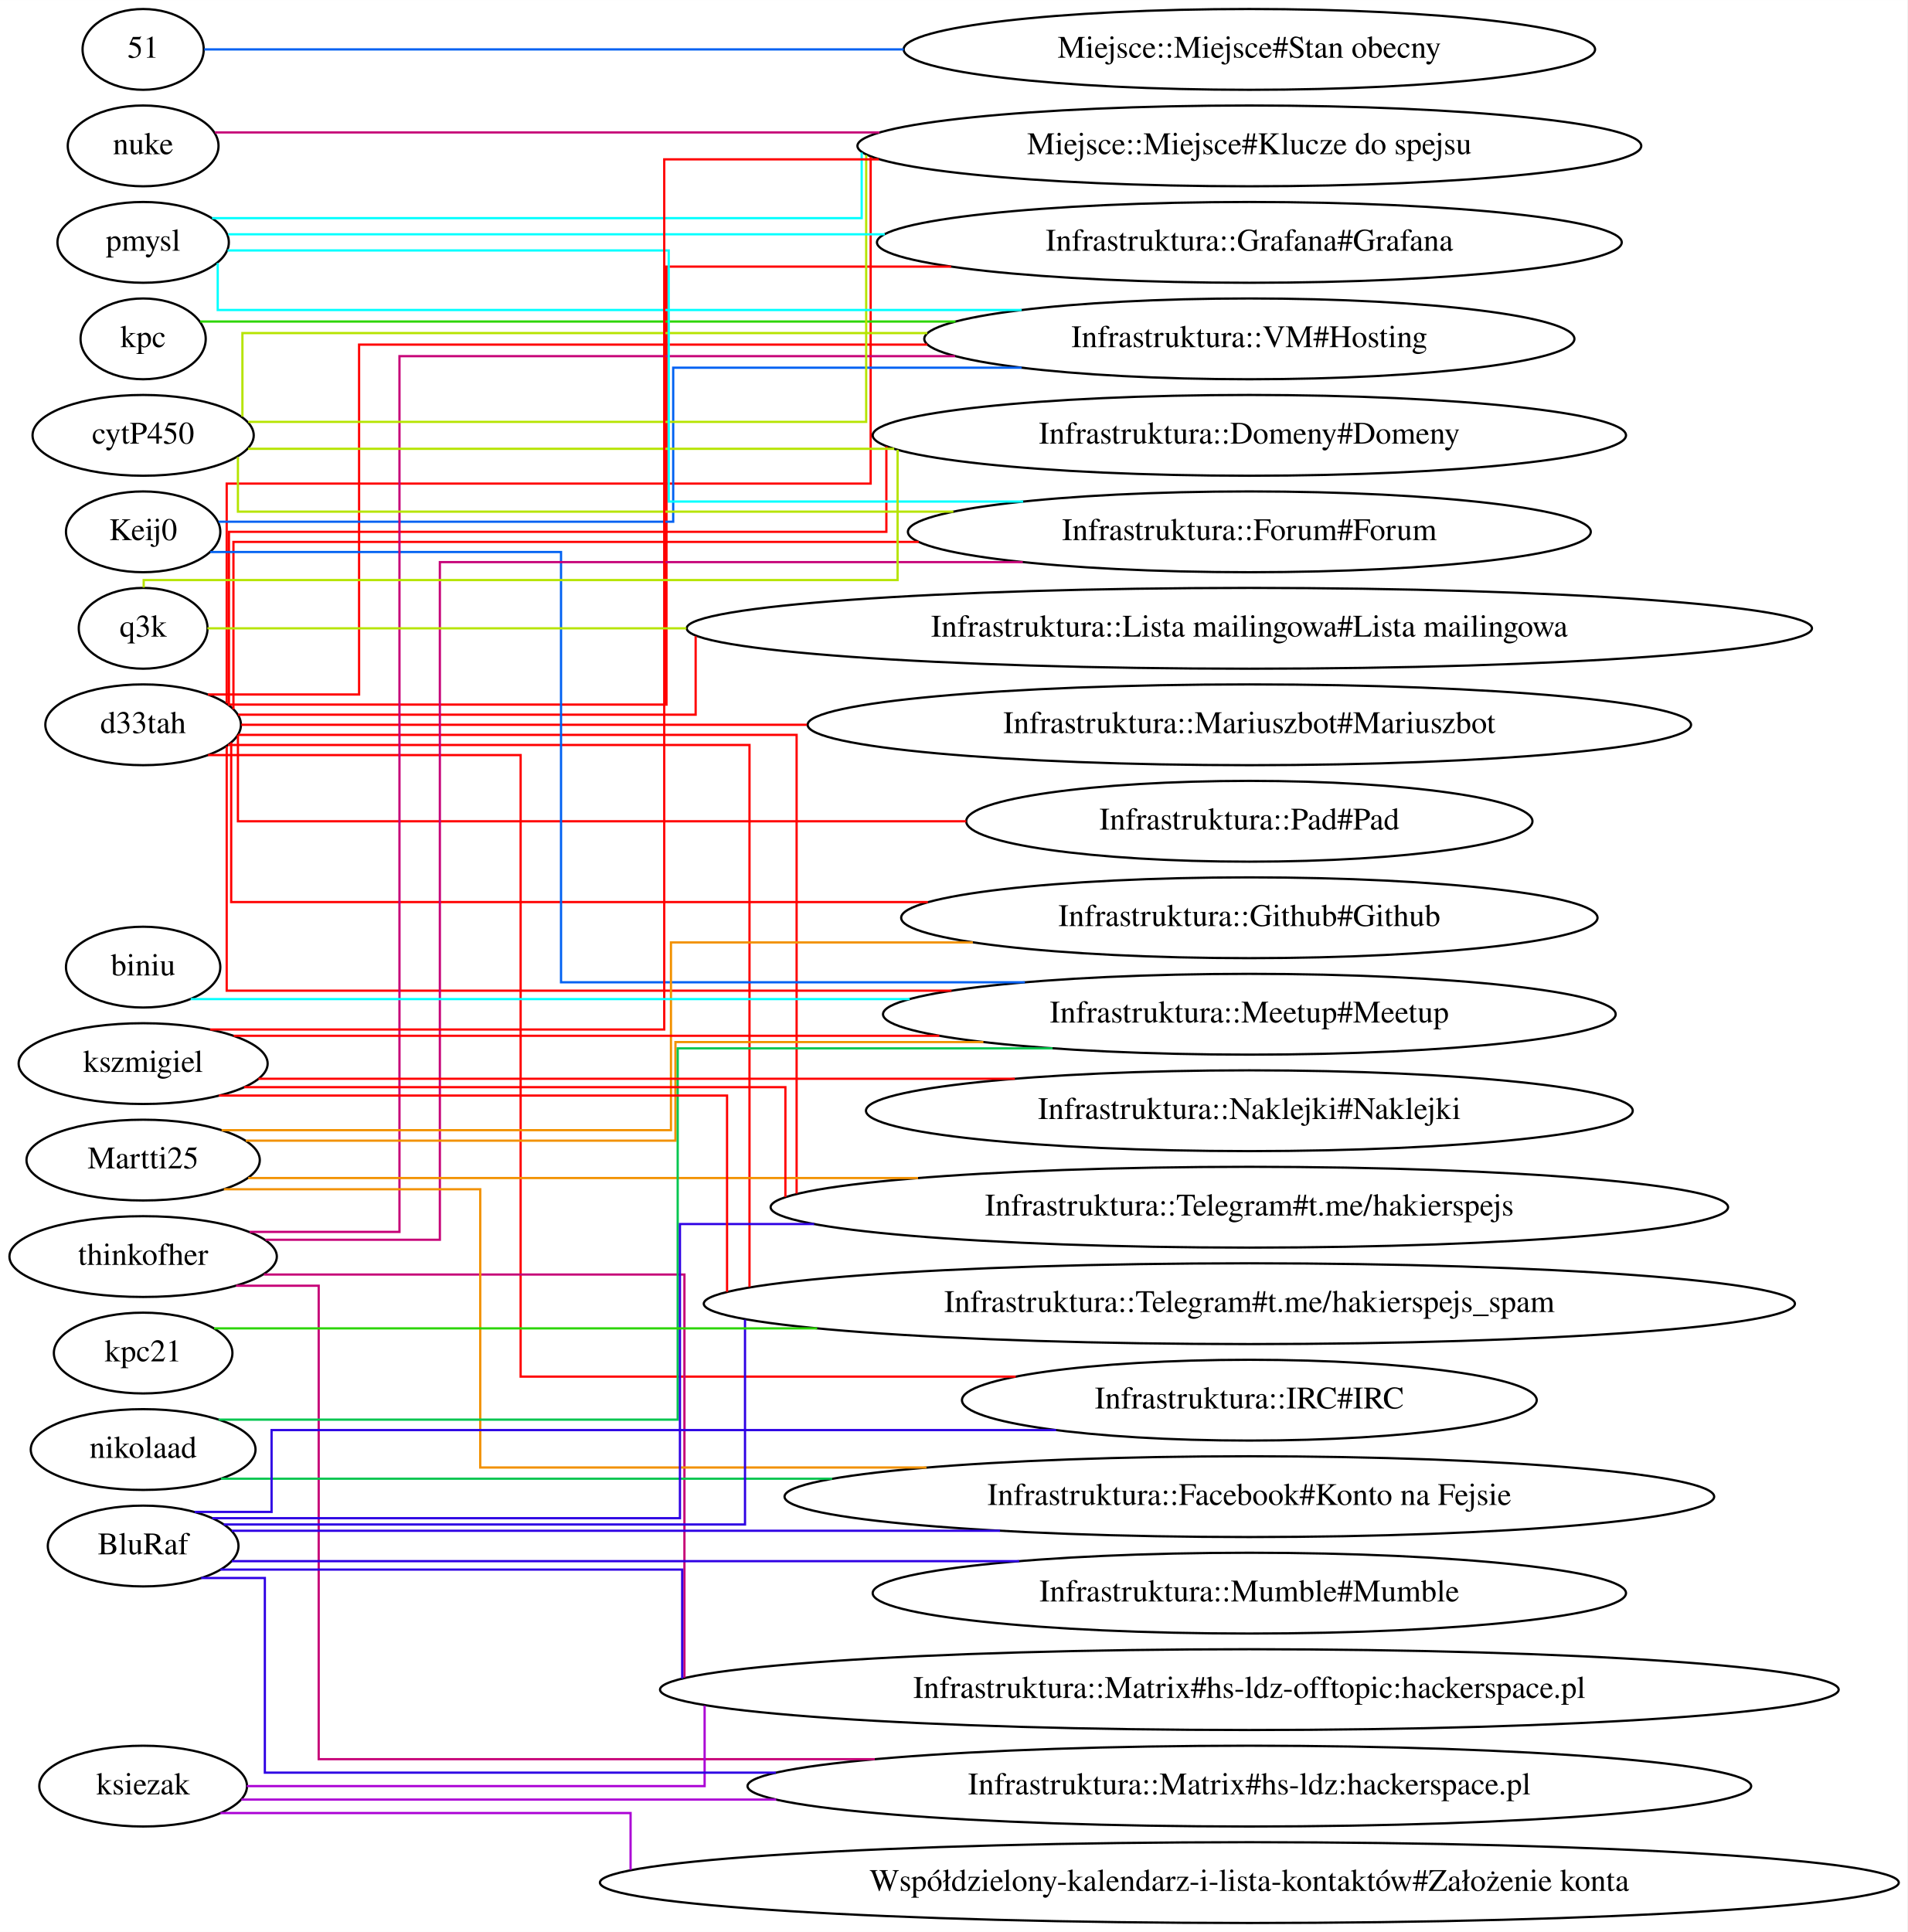
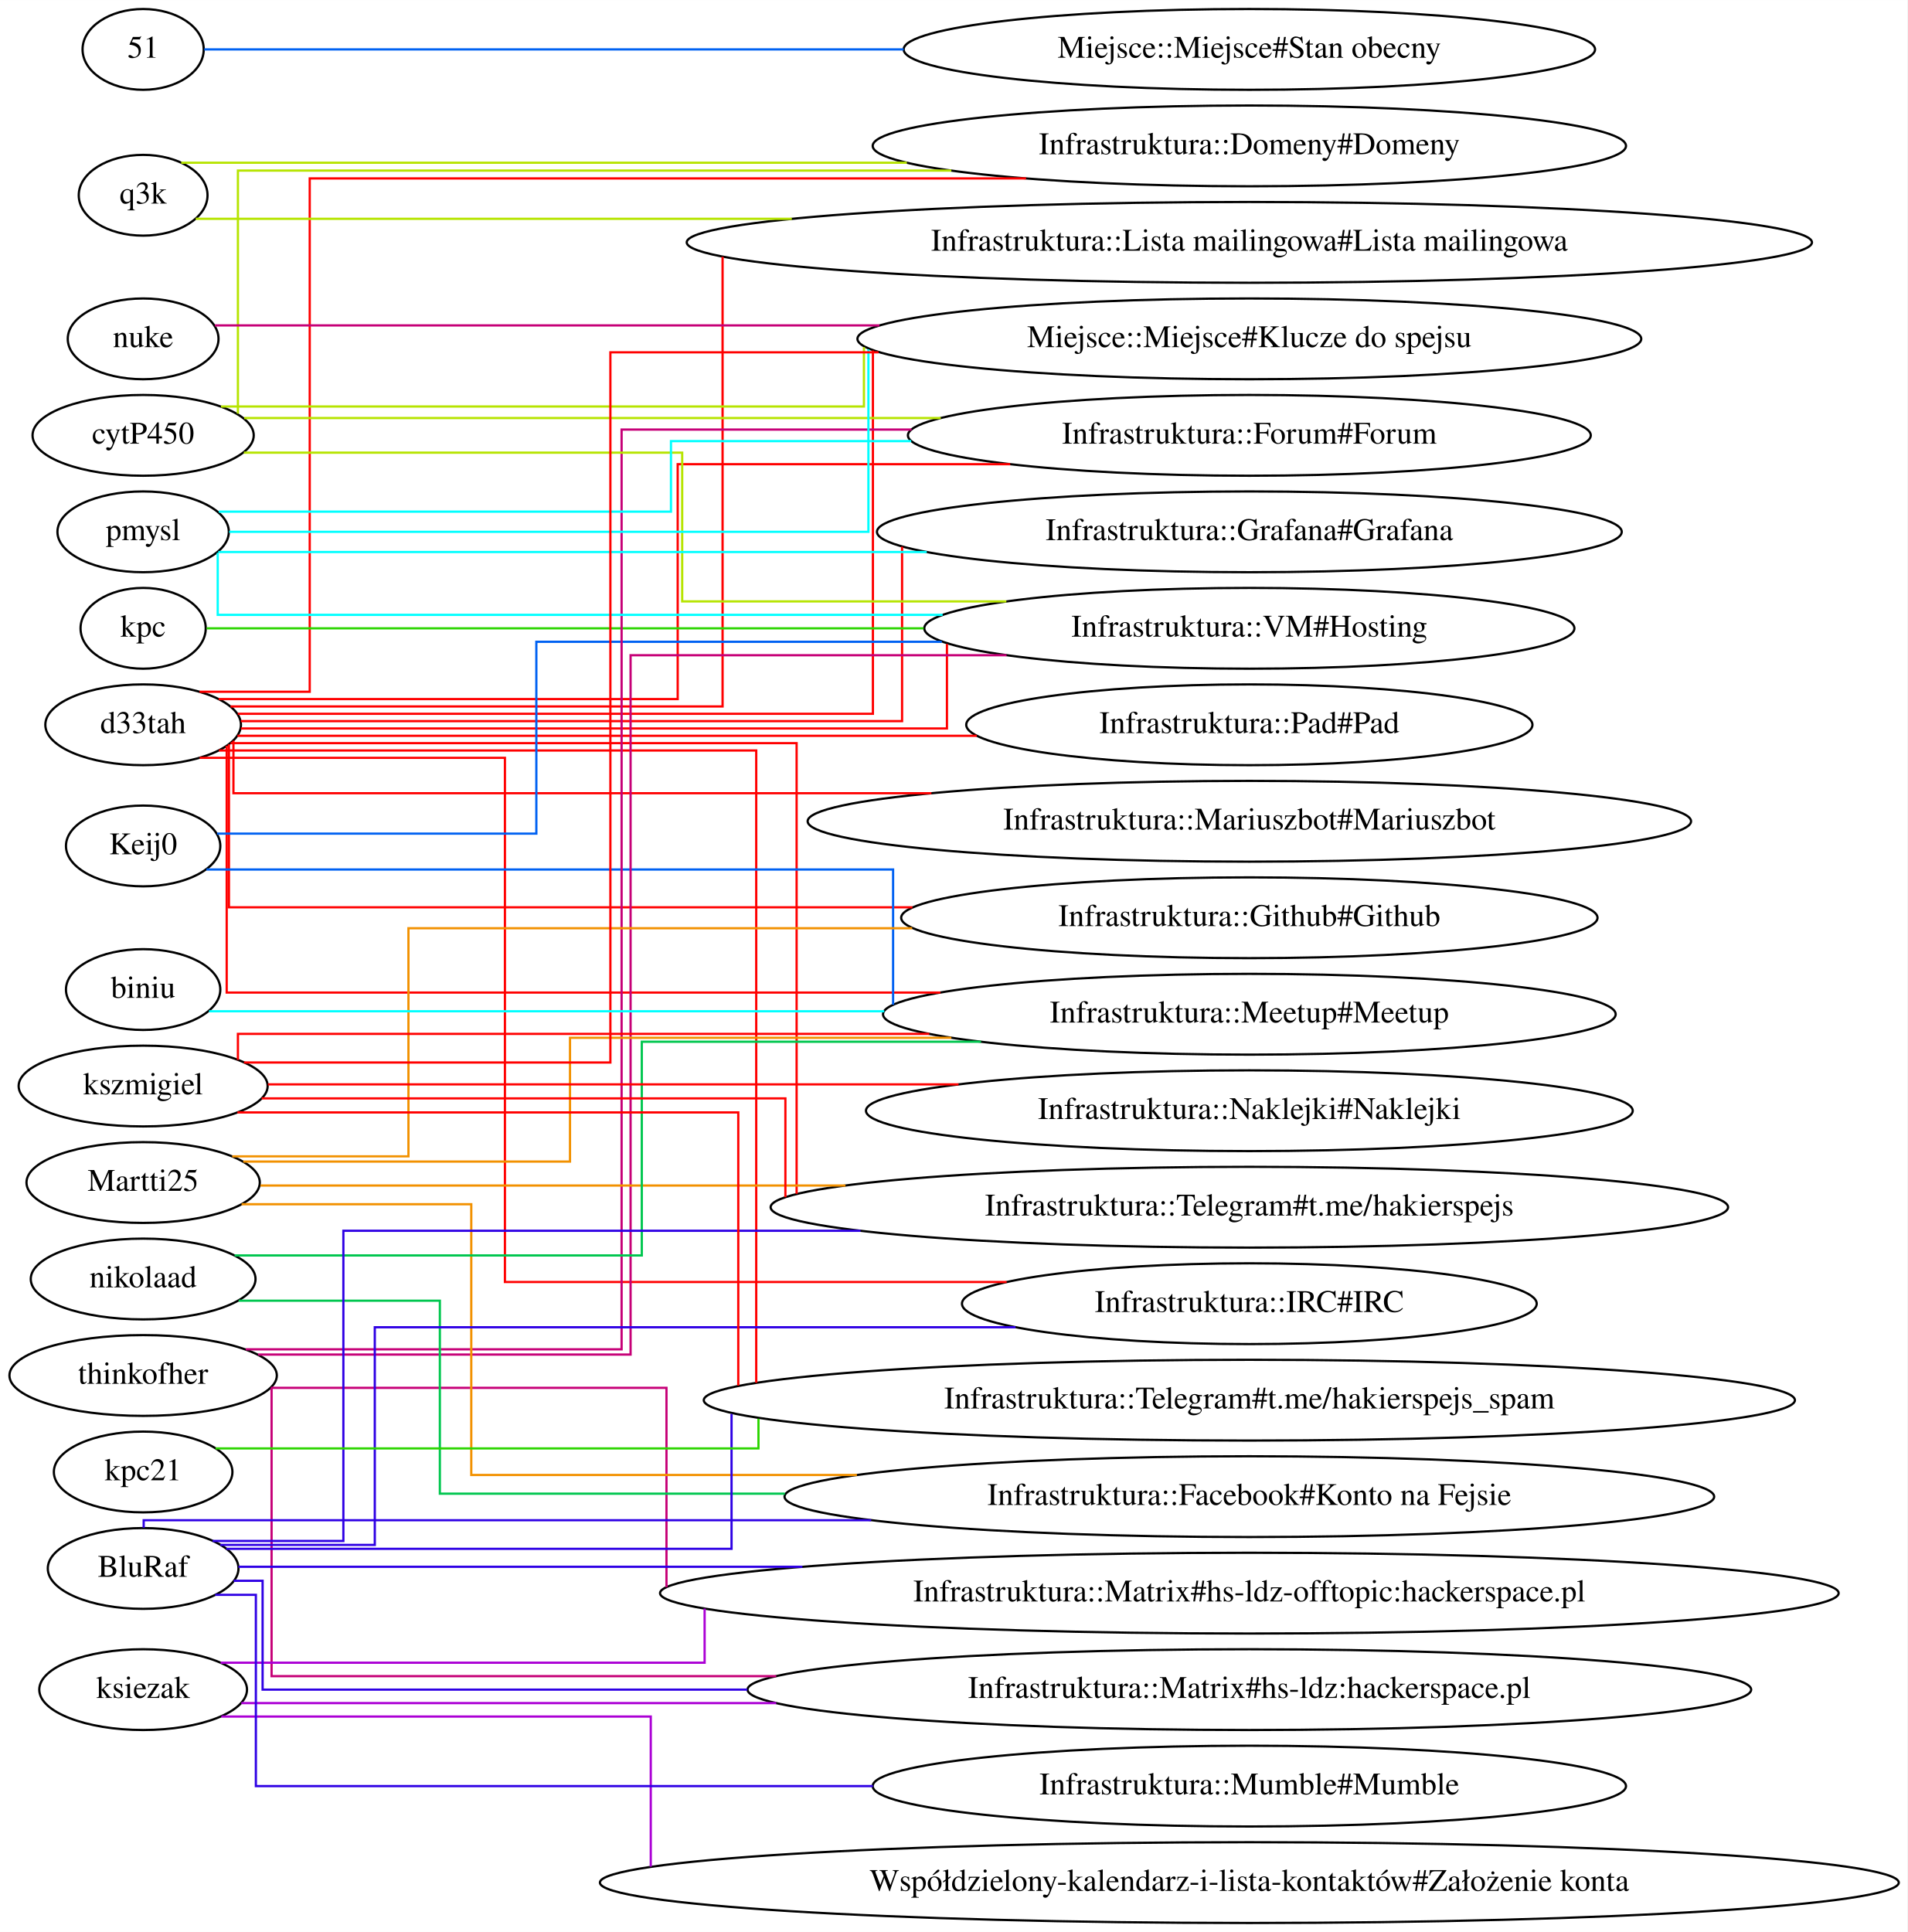
<svg xmlns="http://www.w3.org/2000/svg" width="850pt" height="861pt" viewBox="0.00 0.00 850.04 861.00">
  <g id="graph0" class="graph" transform="scale(1 1) rotate(0) translate(4 857)">
    <polygon fill="#ffffff" stroke="transparent" points="-4,4 -4,-857 846.038,-857 846.038,4 -4,4" />
    <g id="node1" class="node">
      <ellipse fill="none" stroke="#000000" cx="59.795" cy="-534" rx="43.592" ry="18" />
      <text text-anchor="middle" x="59.795" y="-530.3" font-family="Times,serif" font-size="14.00" fill="#000000">d33tah</text>
    </g>
    <g id="node2" class="node">
-       <ellipse fill="none" stroke="#000000" cx="552.814" cy="-491" rx="126.178" ry="18" />
-       <text text-anchor="middle" x="552.814" y="-487.3" font-family="Times,serif" font-size="14.00" fill="#000000">Infrastruktura::Pad#Pad</text>
+       <ellipse fill="none" stroke="#000000" cx="552.814" cy="-534" rx="126.178" ry="18" />
+       <text text-anchor="middle" x="552.814" y="-530.3" font-family="Times,serif" font-size="14.00" fill="#000000">Infrastruktura::Pad#Pad</text>
    </g>
    <g id="edge1" class="edge">
-       <path fill="none" stroke="#ff0000" d="M102.038,-529.398C102.038,-518.305 102.038,-491 102.038,-491 102.038,-491 293.293,-491 426.648,-491" />
+       <path fill="none" stroke="#ff0000" d="M101.829,-529.091C174.017,-529.091 324.117,-529.091 431.32,-529.091" />
    </g>
    <g id="node3" class="node">
-       <ellipse fill="none" stroke="#000000" cx="552.814" cy="-749" rx="165.971" ry="18" />
-       <text text-anchor="middle" x="552.814" y="-745.3" font-family="Times,serif" font-size="14.00" fill="#000000">Infrastruktura::Grafana#Grafana</text>
+       <ellipse fill="none" stroke="#000000" cx="552.814" cy="-620" rx="165.971" ry="18" />
+       <text text-anchor="middle" x="552.814" y="-616.3" font-family="Times,serif" font-size="14.00" fill="#000000">Infrastruktura::Grafana#Grafana</text>
    </g>
    <g id="edge2" class="edge">
-       <path fill="none" stroke="#ff0000" d="M97.528,-543C163.541,-543 293.038,-543 293.038,-543 293.038,-543 293.038,-738.2 293.038,-738.2 293.038,-738.2 355.968,-738.2 419.882,-738.2" />
+       <path fill="none" stroke="#ff0000" d="M103.322,-535.636C194.676,-535.636 398.038,-535.636 398.038,-535.636 398.038,-535.636 398.038,-593.492 398.038,-613.38" />
    </g>
    <g id="node4" class="node">
+       <ellipse fill="none" stroke="#000000" cx="552.814" cy="-706" rx="174.669" ry="18" />
+       <text text-anchor="middle" x="552.814" y="-702.3" font-family="Times,serif" font-size="14.00" fill="#000000">Miejsce::Miejsce#Klucze do spejsu</text>
+     </g>
+     <g id="edge3" class="edge">
+       <path fill="none" stroke="#ff0000" d="M101.981,-538.909C189.984,-538.909 385.038,-538.909 385.038,-538.909 385.038,-538.909 385.038,-672.613 385.038,-700.816" />
+     </g>
+     <g id="node5" class="node">
      <ellipse fill="none" stroke="#000000" cx="552.814" cy="-448" rx="155.173" ry="18" />
      <text text-anchor="middle" x="552.814" y="-444.3" font-family="Times,serif" font-size="14.00" fill="#000000">Infrastruktura::Github#Github</text>
    </g>
-     <g id="edge3" class="edge">
-       <path fill="none" stroke="#ff0000" d="M99.038,-526.136C99.038,-506.154 99.038,-455 99.038,-455 99.038,-455 276.571,-455 409.548,-455" />
-     </g>
-     <g id="node5" class="node">
-       <ellipse fill="none" stroke="#000000" cx="552.814" cy="-620" rx="152.173" ry="18" />
-       <text text-anchor="middle" x="552.814" y="-616.3" font-family="Times,serif" font-size="14.00" fill="#000000">Infrastruktura::Forum#Forum</text>
-     </g>
    <g id="edge4" class="edge">
-       <path fill="none" stroke="#ff0000" d="M100.038,-540.949C100.038,-560.658 100.038,-615.5 100.038,-615.5 100.038,-615.5 273.329,-615.5 405.498,-615.5" />
+       <path fill="none" stroke="#ff0000" d="M98.038,-525.296C98.038,-504.314 98.038,-452.667 98.038,-452.667 98.038,-452.667 270.177,-452.667 402.643,-452.667" />
    </g>
    <g id="node6" class="node">
-       <ellipse fill="none" stroke="#000000" cx="552.814" cy="-706" rx="144.874" ry="18" />
-       <text text-anchor="middle" x="552.814" y="-702.3" font-family="Times,serif" font-size="14.00" fill="#000000">Infrastruktura::VM#Hosting</text>
+       <ellipse fill="none" stroke="#000000" cx="552.814" cy="-663" rx="152.173" ry="18" />
+       <text text-anchor="middle" x="552.814" y="-659.3" font-family="Times,serif" font-size="14.00" fill="#000000">Infrastruktura::Forum#Forum</text>
    </g>
    <g id="edge5" class="edge">
-       <path fill="none" stroke="#ff0000" d="M88.671,-547.5C117.02,-547.5 156.038,-547.5 156.038,-547.5 156.038,-547.5 156.038,-703.429 156.038,-703.429 156.038,-703.429 295.687,-703.429 409.288,-703.429" />
+       <path fill="none" stroke="#ff0000" d="M93.424,-545.455C159.096,-545.455 298.038,-545.455 298.038,-545.455 298.038,-545.455 298.038,-650.143 298.038,-650.143 298.038,-650.143 376.427,-650.143 446.242,-650.143" />
    </g>
    <g id="node7" class="node">
-       <ellipse fill="none" stroke="#000000" cx="552.814" cy="-792" rx="174.669" ry="18" />
-       <text text-anchor="middle" x="552.814" y="-788.3" font-family="Times,serif" font-size="14.00" fill="#000000">Miejsce::Miejsce#Klucze do spejsu</text>
+       <ellipse fill="none" stroke="#000000" cx="552.814" cy="-319" rx="213.362" ry="18" />
+       <text text-anchor="middle" x="552.814" y="-315.3" font-family="Times,serif" font-size="14.00" fill="#000000">Infrastruktura::Telegram#t.me/hakierspejs</text>
    </g>
    <g id="edge6" class="edge">
-       <path fill="none" stroke="#ff0000" d="M97.038,-543.54C97.038,-569.849 97.038,-641.5 97.038,-641.5 97.038,-641.5 384.038,-641.5 384.038,-641.5 384.038,-641.5 384.038,-760.879 384.038,-786.993" />
+       <path fill="none" stroke="#ff0000" d="M98.771,-525.818C178.132,-525.818 351.038,-525.818 351.038,-525.818 351.038,-525.818 351.038,-358.877 351.038,-324.967" />
    </g>
    <g id="node8" class="node">
-       <ellipse fill="none" stroke="#000000" cx="552.814" cy="-534" rx="196.865" ry="18" />
-       <text text-anchor="middle" x="552.814" y="-530.3" font-family="Times,serif" font-size="14.00" fill="#000000">Infrastruktura::Mariuszbot#Mariuszbot</text>
+       <ellipse fill="none" stroke="#000000" cx="552.814" cy="-792" rx="167.87" ry="18" />
+       <text text-anchor="middle" x="552.814" y="-788.3" font-family="Times,serif" font-size="14.00" fill="#000000">Infrastruktura::Domeny#Domeny</text>
    </g>
    <g id="edge7" class="edge">
-       <path fill="none" stroke="#ff0000" d="M103.547,-534C160.224,-534 262.783,-534 355.615,-534" />
+       <path fill="none" stroke="#ff0000" d="M84.93,-548.727C106.469,-548.727 134.038,-548.727 134.038,-548.727 134.038,-548.727 134.038,-777.5 134.038,-777.5 134.038,-777.5 329.453,-777.5 453.304,-777.5" />
    </g>
    <g id="node9" class="node">
-       <ellipse fill="none" stroke="#000000" cx="552.814" cy="-233" rx="128.077" ry="18" />
-       <text text-anchor="middle" x="552.814" y="-229.3" font-family="Times,serif" font-size="14.00" fill="#000000">Infrastruktura::IRC#IRC</text>
+       <ellipse fill="none" stroke="#000000" cx="552.814" cy="-276" rx="128.077" ry="18" />
+       <text text-anchor="middle" x="552.814" y="-272.3" font-family="Times,serif" font-size="14.00" fill="#000000">Infrastruktura::IRC#IRC</text>
    </g>
    <g id="edge8" class="edge">
-       <path fill="none" stroke="#ff0000" d="M88.717,-520.5C136.82,-520.5 228.038,-520.5 228.038,-520.5 228.038,-520.5 228.038,-243.5 228.038,-243.5 228.038,-243.5 353.717,-243.5 448.713,-243.5" />
+       <path fill="none" stroke="#ff0000" d="M84.989,-519.273C130.339,-519.273 221.038,-519.273 221.038,-519.273 221.038,-519.273 221.038,-285.667 221.038,-285.667 221.038,-285.667 347.818,-285.667 444.637,-285.667" />
    </g>
    <g id="node10" class="node">
-       <ellipse fill="none" stroke="#000000" cx="552.814" cy="-276" rx="243.157" ry="18" />
-       <text text-anchor="middle" x="552.814" y="-272.3" font-family="Times,serif" font-size="14.00" fill="#000000">Infrastruktura::Telegram#t.me/hakierspejs_spam</text>
+       <ellipse fill="none" stroke="#000000" cx="552.814" cy="-491" rx="196.865" ry="18" />
+       <text text-anchor="middle" x="552.814" y="-487.3" font-family="Times,serif" font-size="14.00" fill="#000000">Infrastruktura::Mariuszbot#Mariuszbot</text>
    </g>
    <g id="edge9" class="edge">
-       <path fill="none" stroke="#ff0000" d="M97.655,-525C172.03,-525 330.038,-525 330.038,-525 330.038,-525 330.038,-324.883 330.038,-283.452" />
+       <path fill="none" stroke="#ff0000" d="M100.038,-526.926C100.038,-517.916 100.038,-503.5 100.038,-503.5 100.038,-503.5 278.288,-503.5 411.105,-503.5" />
    </g>
    <g id="node11" class="node">
-       <ellipse fill="none" stroke="#000000" cx="552.814" cy="-663" rx="167.87" ry="18" />
-       <text text-anchor="middle" x="552.814" y="-659.3" font-family="Times,serif" font-size="14.00" fill="#000000">Infrastruktura::Domeny#Domeny</text>
+       <ellipse fill="none" stroke="#000000" cx="552.814" cy="-233" rx="243.157" ry="18" />
+       <text text-anchor="middle" x="552.814" y="-229.3" font-family="Times,serif" font-size="14.00" fill="#000000">Infrastruktura::Telegram#t.me/hakierspejs_spam</text>
    </g>
    <g id="edge10" class="edge">
-       <path fill="none" stroke="#ff0000" d="M98.038,-542.88C98.038,-564.852 98.038,-620 98.038,-620 98.038,-620 391.038,-620 391.038,-620 391.038,-620 391.038,-646.773 391.038,-658.067" />
+       <path fill="none" stroke="#ff0000" d="M93.574,-522.545C166.68,-522.545 333.038,-522.545 333.038,-522.545 333.038,-522.545 333.038,-286.791 333.038,-240.745" />
    </g>
    <g id="node12" class="node">
+       <ellipse fill="none" stroke="#000000" cx="552.814" cy="-749" rx="250.756" ry="18" />
+       <text text-anchor="middle" x="552.814" y="-745.3" font-family="Times,serif" font-size="14.00" fill="#000000">Infrastruktura::Lista mailingowa#Lista mailingowa</text>
+     </g>
+     <g id="edge11" class="edge">
+       <path fill="none" stroke="#ff0000" d="M98.736,-542.182C170.879,-542.182 318.038,-542.182 318.038,-542.182 318.038,-542.182 318.038,-707.675 318.038,-742.584" />
+     </g>
+     <g id="node13" class="node">
+       <ellipse fill="none" stroke="#000000" cx="552.814" cy="-577" rx="144.874" ry="18" />
+       <text text-anchor="middle" x="552.814" y="-573.3" font-family="Times,serif" font-size="14.00" fill="#000000">Infrastruktura::VM#Hosting</text>
+     </g>
+     <g id="edge12" class="edge">
+       <path fill="none" stroke="#ff0000" d="M103.364,-532.364C198.837,-532.364 418.038,-532.364 418.038,-532.364 418.038,-532.364 418.038,-557.472 418.038,-570.026" />
+     </g>
+     <g id="node14" class="node">
      <ellipse fill="none" stroke="#000000" cx="552.814" cy="-405" rx="163.271" ry="18" />
      <text text-anchor="middle" x="552.814" y="-401.3" font-family="Times,serif" font-size="14.00" fill="#000000">Infrastruktura::Meetup#Meetup</text>
    </g>
-     <g id="edge11" class="edge">
-       <path fill="none" stroke="#ff0000" d="M97.038,-524.303C97.038,-496.001 97.038,-415.5 97.038,-415.5 97.038,-415.5 285.517,-415.5 420.066,-415.5" />
-     </g>
-     <g id="node13" class="node">
-       <ellipse fill="none" stroke="#000000" cx="552.814" cy="-577" rx="250.756" ry="18" />
-       <text text-anchor="middle" x="552.814" y="-573.3" font-family="Times,serif" font-size="14.00" fill="#000000">Infrastruktura::Lista mailingowa#Lista mailingowa</text>
-     </g>
-     <g id="edge12" class="edge">
-       <path fill="none" stroke="#ff0000" d="M102.125,-538.5C172.53,-538.5 306.038,-538.5 306.038,-538.5 306.038,-538.5 306.038,-563.916 306.038,-573.447" />
-     </g>
-     <g id="node14" class="node">
-       <ellipse fill="none" stroke="#000000" cx="552.814" cy="-319" rx="213.362" ry="18" />
-       <text text-anchor="middle" x="552.814" y="-315.3" font-family="Times,serif" font-size="14.00" fill="#000000">Infrastruktura::Telegram#t.me/hakierspejs</text>
-     </g>
    <g id="edge13" class="edge">
-       <path fill="none" stroke="#ff0000" d="M102.144,-529.5C182.92,-529.5 351.038,-529.5 351.038,-529.5 351.038,-529.5 351.038,-359.587 351.038,-325.073" />
+       <path fill="none" stroke="#ff0000" d="M97.038,-524.636C97.038,-496.504 97.038,-414.667 97.038,-414.667 97.038,-414.667 280.965,-414.667 415.139,-414.667" />
    </g>
    <g id="node15" class="node">
-       <ellipse fill="none" stroke="#000000" cx="59.795" cy="-706" rx="27.895" ry="18" />
-       <text text-anchor="middle" x="59.795" y="-702.3" font-family="Times,serif" font-size="14.00" fill="#000000">kpc</text>
+       <ellipse fill="none" stroke="#000000" cx="59.795" cy="-577" rx="27.895" ry="18" />
+       <text text-anchor="middle" x="59.795" y="-573.3" font-family="Times,serif" font-size="14.00" fill="#000000">kpc</text>
    </g>
    <g id="edge14" class="edge">
-       <path fill="none" stroke="#2bd500" d="M85.263,-713.714C146.636,-713.714 306.176,-713.714 421.849,-713.714" />
+       <path fill="none" stroke="#2bd500" d="M88.072,-577C148.79,-577 295.243,-577 407.652,-577" />
    </g>
    <g id="node16" class="node">
-       <ellipse fill="none" stroke="#000000" cx="59.795" cy="-620" rx="34.394" ry="18" />
-       <text text-anchor="middle" x="59.795" y="-616.3" font-family="Times,serif" font-size="14.00" fill="#000000">Keij0</text>
+       <ellipse fill="none" stroke="#000000" cx="59.795" cy="-480" rx="34.394" ry="18" />
+       <text text-anchor="middle" x="59.795" y="-476.3" font-family="Times,serif" font-size="14.00" fill="#000000">Keij0</text>
+     </g>
+     <g id="edge15" class="edge">
+       <path fill="none" stroke="#0061f2" d="M92.757,-485.5C143.52,-485.5 235.038,-485.5 235.038,-485.5 235.038,-485.5 235.038,-571 235.038,-571 235.038,-571 329.737,-571 415.743,-571" />
    </g>
    <g id="edge16" class="edge">
-       <path fill="none" stroke="#0061f2" d="M93.392,-624.5C158.614,-624.5 296.038,-624.5 296.038,-624.5 296.038,-624.5 296.038,-693.143 296.038,-693.143 296.038,-693.143 379.556,-693.143 451.329,-693.143" />
-     </g>
-     <g id="edge15" class="edge">
-       <path fill="none" stroke="#0061f2" d="M89.718,-611C142.365,-611 246.038,-611 246.038,-611 246.038,-611 246.038,-419.25 246.038,-419.25 246.038,-419.25 363.265,-419.25 452.788,-419.25" />
+       <path fill="none" stroke="#0061f2" d="M88.004,-469.5C168.586,-469.5 394.038,-469.5 394.038,-469.5 394.038,-469.5 394.038,-423.582 394.038,-409.232" />
    </g>
    <g id="node17" class="node">
-       <ellipse fill="none" stroke="#000000" cx="59.795" cy="-297" rx="59.59" ry="18" />
-       <text text-anchor="middle" x="59.795" y="-293.3" font-family="Times,serif" font-size="14.00" fill="#000000">thinkofher</text>
+       <ellipse fill="none" stroke="#000000" cx="59.795" cy="-244" rx="59.59" ry="18" />
+       <text text-anchor="middle" x="59.795" y="-240.3" font-family="Times,serif" font-size="14.00" fill="#000000">thinkofher</text>
+     </g>
+     <g id="edge20" class="edge">
+       <path fill="none" stroke="#c60077" d="M105.541,-255.667C168.199,-255.667 273.038,-255.667 273.038,-255.667 273.038,-255.667 273.038,-665.571 273.038,-665.571 273.038,-665.571 336.059,-665.571 402.279,-665.571" />
+     </g>
+     <g id="edge19" class="edge">
+       <path fill="none" stroke="#c60077" d="M111.003,-253.333C175.23,-253.333 277.038,-253.333 277.038,-253.333 277.038,-253.333 277.038,-565 277.038,-565 277.038,-565 367.351,-565 444.611,-565" />
+     </g>
+     <g id="node18" class="node">
+       <ellipse fill="none" stroke="#000000" cx="552.814" cy="-147" rx="262.653" ry="18" />
+       <text text-anchor="middle" x="552.814" y="-143.3" font-family="Times,serif" font-size="14.00" fill="#000000">Infrastruktura::Matrix#hs-ldz-offtopic:hackerspace.pl</text>
+     </g>
+     <g id="edge17" class="edge">
+       <path fill="none" stroke="#c60077" d="M116.852,-238.5C185.904,-238.5 293.038,-238.5 293.038,-238.5 293.038,-238.5 293.038,-164.642 293.038,-149.64" />
+     </g>
+     <g id="node19" class="node">
+       <ellipse fill="none" stroke="#000000" cx="552.814" cy="-104" rx="223.66" ry="18" />
+       <text text-anchor="middle" x="552.814" y="-100.3" font-family="Times,serif" font-size="14.00" fill="#000000">Infrastruktura::Matrix#hs-ldz:hackerspace.pl</text>
    </g>
    <g id="edge18" class="edge">
-       <path fill="none" stroke="#c60077" d="M114.347,-304.5C150.775,-304.5 192.038,-304.5 192.038,-304.5 192.038,-304.5 192.038,-606.5 192.038,-606.5 192.038,-606.5 345.108,-606.5 451.838,-606.5" />
-     </g>
-     <g id="edge20" class="edge">
-       <path fill="none" stroke="#c60077" d="M107.252,-308C138.64,-308 174.038,-308 174.038,-308 174.038,-308 174.038,-698.286 174.038,-698.286 174.038,-698.286 312.223,-698.286 421.665,-698.286" />
-     </g>
-     <g id="node18" class="node">
-       <ellipse fill="none" stroke="#000000" cx="552.814" cy="-104" rx="262.653" ry="18" />
-       <text text-anchor="middle" x="552.814" y="-100.3" font-family="Times,serif" font-size="14.00" fill="#000000">Infrastruktura::Matrix#hs-ldz-offtopic:hackerspace.pl</text>
-     </g>
-     <g id="edge17" class="edge">
-       <path fill="none" stroke="#c60077" d="M113.634,-289C184.734,-289 301.038,-289 301.038,-289 301.038,-289 301.038,-139.67 301.038,-109.337" />
-     </g>
-     <g id="node19" class="node">
-       <ellipse fill="none" stroke="#000000" cx="552.814" cy="-61" rx="223.66" ry="18" />
-       <text text-anchor="middle" x="552.814" y="-57.3" font-family="Times,serif" font-size="14.00" fill="#000000">Infrastruktura::Matrix#hs-ldz:hackerspace.pl</text>
-     </g>
-     <g id="edge19" class="edge">
-       <path fill="none" stroke="#c60077" d="M101.207,-284C119.976,-284 138.038,-284 138.038,-284 138.038,-284 138.038,-73 138.038,-73 138.038,-73 270.646,-73 385.901,-73" />
+       <path fill="none" stroke="#c60077" d="M117.038,-238.581C117.038,-213.512 117.038,-110 117.038,-110 117.038,-110 230.713,-110 341.947,-110" />
    </g>
    <g id="node20" class="node">
      <ellipse fill="none" stroke="#000000" cx="59.795" cy="-663" rx="49.291" ry="18" />
      <text text-anchor="middle" x="59.795" y="-659.3" font-family="Times,serif" font-size="14.00" fill="#000000">cytP450</text>
    </g>
+     <g id="edge22" class="edge">
+       <path fill="none" stroke="#b6e400" d="M94.479,-675.857C177.545,-675.857 381.038,-675.857 381.038,-675.857 381.038,-675.857 381.038,-694.255 381.038,-702.304" />
+     </g>
+     <g id="edge24" class="edge">
+       <path fill="none" stroke="#b6e400" d="M104.854,-670.714C174.503,-670.714 311.138,-670.714 415.282,-670.714" />
+     </g>
+     <g id="edge21" class="edge">
+       <path fill="none" stroke="#b6e400" d="M102.038,-672.656C102.038,-700.838 102.038,-781 102.038,-781 102.038,-781 287.037,-781 420.004,-781" />
+     </g>
    <g id="edge23" class="edge">
-       <path fill="none" stroke="#b6e400" d="M102.038,-653.348C102.038,-643.296 102.038,-629 102.038,-629 102.038,-629 287.884,-629 420.916,-629" />
-     </g>
-     <g id="edge24" class="edge">
-       <path fill="none" stroke="#b6e400" d="M104.038,-671.359C104.038,-684.515 104.038,-708.571 104.038,-708.571 104.038,-708.571 277.974,-708.571 409.276,-708.571" />
-     </g>
-     <g id="edge22" class="edge">
-       <path fill="none" stroke="#b6e400" d="M106.652,-669C196.025,-669 382.038,-669 382.038,-669 382.038,-669 382.038,-766.565 382.038,-787.908" />
-     </g>
-     <g id="edge21" class="edge">
-       <path fill="none" stroke="#b6e400" d="M106.621,-657C172.18,-657 294.514,-657 394.527,-657" />
+       <path fill="none" stroke="#b6e400" d="M104.701,-655.286C174.236,-655.286 300.038,-655.286 300.038,-655.286 300.038,-655.286 300.038,-589 300.038,-589 300.038,-589 375.906,-589 444.514,-589" />
    </g>
    <g id="node21" class="node">
-       <ellipse fill="none" stroke="#000000" cx="59.795" cy="-749" rx="38.194" ry="18" />
-       <text text-anchor="middle" x="59.795" y="-745.3" font-family="Times,serif" font-size="14.00" fill="#000000">pmysl</text>
+       <ellipse fill="none" stroke="#000000" cx="59.795" cy="-620" rx="38.194" ry="18" />
+       <text text-anchor="middle" x="59.795" y="-616.3" font-family="Times,serif" font-size="14.00" fill="#000000">pmysl</text>
+     </g>
+     <g id="edge26" class="edge">
+       <path fill="none" stroke="#00ffff" d="M93.294,-611C157.121,-611 299.554,-611 409.048,-611" />
    </g>
    <g id="edge25" class="edge">
-       <path fill="none" stroke="#00ffff" d="M97.662,-752.6C159.67,-752.6 286.373,-752.6 390.386,-752.6" />
+       <path fill="none" stroke="#00ffff" d="M98.144,-620C183.768,-620 383.038,-620 383.038,-620 383.038,-620 383.038,-683.513 383.038,-701.376" />
+     </g>
+     <g id="edge28" class="edge">
+       <path fill="none" stroke="#00ffff" d="M93.499,-629C158.546,-629 295.038,-629 295.038,-629 295.038,-629 295.038,-660.429 295.038,-660.429 295.038,-660.429 345.708,-660.429 402.119,-660.429" />
    </g>
    <g id="edge27" class="edge">
-       <path fill="none" stroke="#00ffff" d="M97.43,-745.4C163.645,-745.4 294.038,-745.4 294.038,-745.4 294.038,-745.4 294.038,-633.5 294.038,-633.5 294.038,-633.5 379.363,-633.5 452.023,-633.5" />
-     </g>
-     <g id="edge28" class="edge">
-       <path fill="none" stroke="#00ffff" d="M93.038,-739.792C93.038,-730.928 93.038,-718.857 93.038,-718.857 93.038,-718.857 315.946,-718.857 451.345,-718.857" />
-     </g>
-     <g id="edge26" class="edge">
-       <path fill="none" stroke="#00ffff" d="M90.501,-759.8C170.655,-759.8 380.038,-759.8 380.038,-759.8 380.038,-759.8 380.038,-781.057 380.038,-789.028" />
+       <path fill="none" stroke="#00ffff" d="M93.038,-610.663C93.038,-599.702 93.038,-583 93.038,-583 93.038,-583 280.581,-583 416.111,-583" />
    </g>
    <g id="node22" class="node">
-       <ellipse fill="none" stroke="#000000" cx="59.795" cy="-61" rx="46.292" ry="18" />
-       <text text-anchor="middle" x="59.795" y="-57.3" font-family="Times,serif" font-size="14.00" fill="#000000">ksiezak</text>
+       <ellipse fill="none" stroke="#000000" cx="59.795" cy="-104" rx="46.292" ry="18" />
+       <text text-anchor="middle" x="59.795" y="-100.3" font-family="Times,serif" font-size="14.00" fill="#000000">ksiezak</text>
    </g>
    <g id="edge29" class="edge">
-       <path fill="none" stroke="#ab00d5" d="M105.985,-61C178.291,-61 310.038,-61 310.038,-61 310.038,-61 310.038,-84.686 310.038,-96.899" />
+       <path fill="none" stroke="#ab00d5" d="M94.327,-116C162.976,-116 310.038,-116 310.038,-116 310.038,-116 310.038,-130.987 310.038,-140.12" />
    </g>
    <g id="edge31" class="edge">
-       <path fill="none" stroke="#ab00d5" d="M103.547,-55C157.455,-55 252.872,-55 341.946,-55" />
+       <path fill="none" stroke="#ab00d5" d="M103.547,-98C157.455,-98 252.872,-98 341.946,-98" />
    </g>
    <g id="node23" class="node">
      <ellipse fill="none" stroke="#000000" cx="552.814" cy="-18" rx="289.449" ry="18" />
      <text text-anchor="middle" x="552.814" y="-14.3" font-family="Times,serif" font-size="14.00" fill="#000000">Współdzielony-kalendarz-i-lista-kontaktów#Założenie konta</text>
    </g>
    <g id="edge30" class="edge">
-       <path fill="none" stroke="#ab00d5" d="M94.218,-49C155.474,-49 277.038,-49 277.038,-49 277.038,-49 277.038,-32.635 277.038,-23.686" />
+       <path fill="none" stroke="#ab00d5" d="M94.649,-92C158.113,-92 286.038,-92 286.038,-92 286.038,-92 286.038,-43.617 286.038,-25.095" />
    </g>
    <g id="node24" class="node">
-       <ellipse fill="none" stroke="#000000" cx="59.795" cy="-340" rx="51.991" ry="18" />
-       <text text-anchor="middle" x="59.795" y="-336.3" font-family="Times,serif" font-size="14.00" fill="#000000">Martti25</text>
+       <ellipse fill="none" stroke="#000000" cx="59.795" cy="-330" rx="51.991" ry="18" />
+       <text text-anchor="middle" x="59.795" y="-326.3" font-family="Times,serif" font-size="14.00" fill="#000000">Martti25</text>
+     </g>
+     <g id="edge33" class="edge">
+       <path fill="none" stroke="#f29100" d="M99.497,-341.667C133.848,-341.667 178.038,-341.667 178.038,-341.667 178.038,-341.667 178.038,-443.333 178.038,-443.333 178.038,-443.333 298.272,-443.333 402.538,-443.333" />
    </g>
    <g id="edge34" class="edge">
-       <path fill="none" stroke="#f29100" d="M94.759,-353.333C160.291,-353.333 295.038,-353.333 295.038,-353.333 295.038,-353.333 295.038,-437 295.038,-437 295.038,-437 363.313,-437 429.588,-437" />
-     </g>
-     <g id="edge33" class="edge">
-       <path fill="none" stroke="#f29100" d="M105.538,-348.667C174.478,-348.667 297.038,-348.667 297.038,-348.667 297.038,-348.667 297.038,-392.6 297.038,-392.6 297.038,-392.6 367.379,-392.6 434.285,-392.6" />
+       <path fill="none" stroke="#f29100" d="M112.09,-328.667C173.921,-328.667 280.148,-328.667 372.819,-328.667" />
    </g>
    <g id="edge35" class="edge">
-       <path fill="none" stroke="#f29100" d="M106.621,-332C174.524,-332 303.332,-332 405.164,-332" />
+       <path fill="none" stroke="#f29100" d="M104.398,-339.333C160.629,-339.333 250.038,-339.333 250.038,-339.333 250.038,-339.333 250.038,-394.5 250.038,-394.5 250.038,-394.5 338.66,-394.5 420.012,-394.5" />
    </g>
    <g id="node25" class="node">
      <ellipse fill="none" stroke="#000000" cx="552.814" cy="-190" rx="207.163" ry="18" />
      <text text-anchor="middle" x="552.814" y="-186.3" font-family="Times,serif" font-size="14.00" fill="#000000">Infrastruktura::Facebook#Konto na Fejsie</text>
    </g>
    <g id="edge32" class="edge">
-       <path fill="none" stroke="#f29100" d="M95.782,-327C140.23,-327 210.038,-327 210.038,-327 210.038,-327 210.038,-203 210.038,-203 210.038,-203 315.132,-203 408.936,-203" />
+       <path fill="none" stroke="#f29100" d="M103.672,-320.333C146.749,-320.333 206.038,-320.333 206.038,-320.333 206.038,-320.333 206.038,-199.667 206.038,-199.667 206.038,-199.667 291.719,-199.667 377.902,-199.667" />
    </g>
    <g id="node26" class="node">
-       <ellipse fill="none" stroke="#000000" cx="59.795" cy="-211" rx="50.091" ry="18" />
-       <text text-anchor="middle" x="59.795" y="-207.3" font-family="Times,serif" font-size="14.00" fill="#000000">nikolaad</text>
+       <ellipse fill="none" stroke="#000000" cx="59.795" cy="-287" rx="50.091" ry="18" />
+       <text text-anchor="middle" x="59.795" y="-283.3" font-family="Times,serif" font-size="14.00" fill="#000000">nikolaad</text>
    </g>
    <g id="edge37" class="edge">
-       <path fill="none" stroke="#00c64f" d="M93.424,-224.333C159.096,-224.333 298.038,-224.333 298.038,-224.333 298.038,-224.333 298.038,-389.8 298.038,-389.8 298.038,-389.8 391.437,-389.8 465.134,-389.8" />
+       <path fill="none" stroke="#00c64f" d="M100.558,-297.5C164.717,-297.5 282.038,-297.5 282.038,-297.5 282.038,-297.5 282.038,-392.75 282.038,-392.75 282.038,-392.75 360.722,-392.75 433.259,-392.75" />
    </g>
    <g id="edge36" class="edge">
-       <path fill="none" stroke="#00c64f" d="M94.463,-198C150.793,-198 266.058,-198 366.899,-198" />
+       <path fill="none" stroke="#00c64f" d="M102.365,-277.333C141.024,-277.333 192.038,-277.333 192.038,-277.333 192.038,-277.333 192.038,-191.333 192.038,-191.333 192.038,-191.333 265.317,-191.333 345.824,-191.333" />
    </g>
    <g id="node27" class="node">
-       <ellipse fill="none" stroke="#000000" cx="59.795" cy="-168" rx="42.494" ry="18" />
-       <text text-anchor="middle" x="59.795" y="-164.3" font-family="Times,serif" font-size="14.00" fill="#000000">BluRaf</text>
+       <ellipse fill="none" stroke="#000000" cx="59.795" cy="-158" rx="42.494" ry="18" />
+       <text text-anchor="middle" x="59.795" y="-154.3" font-family="Times,serif" font-size="14.00" fill="#000000">BluRaf</text>
+     </g>
+     <g id="edge38" class="edge">
+       <path fill="none" stroke="#2e00e4" d="M90.757,-170.25C116.533,-170.25 149.038,-170.25 149.038,-170.25 149.038,-170.25 149.038,-308.5 149.038,-308.5 149.038,-308.5 270.012,-308.5 379.526,-308.5" />
+     </g>
+     <g id="edge41" class="edge">
+       <path fill="none" stroke="#2e00e4" d="M94.173,-168.5C124.207,-168.5 163.038,-168.5 163.038,-168.5 163.038,-168.5 163.038,-265.5 163.038,-265.5 163.038,-265.5 333.156,-265.5 448.617,-265.5" />
    </g>
    <g id="edge42" class="edge">
-       <path fill="none" stroke="#2e00e4" d="M82.748,-183.2C98.674,-183.2 117.038,-183.2 117.038,-183.2 117.038,-183.2 117.038,-219.667 117.038,-219.667 117.038,-219.667 339.72,-219.667 466.719,-219.667" />
+       <path fill="none" stroke="#2e00e4" d="M96.812,-166.75C169.099,-166.75 322.038,-166.75 322.038,-166.75 322.038,-166.75 322.038,-210.485 322.038,-226.886" />
    </g>
    <g id="edge43" class="edge">
-       <path fill="none" stroke="#2e00e4" d="M95.693,-177.6C168.787,-177.6 328.038,-177.6 328.038,-177.6 328.038,-177.6 328.038,-246.361 328.038,-268.923" />
+       <path fill="none" stroke="#2e00e4" d="M102.256,-158.75C158.255,-158.75 260.603,-158.75 353.614,-158.75" />
+     </g>
+     <g id="edge39" class="edge">
+       <path fill="none" stroke="#2e00e4" d="M100.149,-152.5C107.575,-152.5 113.038,-152.5 113.038,-152.5 113.038,-152.5 113.038,-104 113.038,-104 113.038,-104 220.42,-104 329.061,-104" />
+     </g>
+     <g id="edge40" class="edge">
+       <path fill="none" stroke="#2e00e4" d="M60.038,-176.141C60.038,-178.156 60.038,-179.5 60.038,-179.5 60.038,-179.5 241.561,-179.5 384.262,-179.5" />
+     </g>
+     <g id="node28" class="node">
+       <ellipse fill="none" stroke="#000000" cx="552.814" cy="-61" rx="167.87" ry="18" />
+       <text text-anchor="middle" x="552.814" y="-57.3" font-family="Times,serif" font-size="14.00" fill="#000000">Infrastruktura::Mumble#Mumble</text>
    </g>
    <g id="edge44" class="edge">
-       <path fill="none" stroke="#2e00e4" d="M90.582,-180.4C155.198,-180.4 299.038,-180.4 299.038,-180.4 299.038,-180.4 299.038,-311.5 299.038,-311.5 299.038,-311.5 324.288,-311.5 358.858,-311.5" />
-     </g>
-     <g id="edge38" class="edge">
-       <path fill="none" stroke="#2e00e4" d="M94.216,-157.5C160.645,-157.5 300.038,-157.5 300.038,-157.5 300.038,-157.5 300.038,-122.182 300.038,-108.937" />
-     </g>
-     <g id="edge39" class="edge">
-       <path fill="none" stroke="#2e00e4" d="M85.645,-153.75C99.616,-153.75 114.038,-153.75 114.038,-153.75 114.038,-153.75 114.038,-67 114.038,-67 114.038,-67 229.373,-67 341.78,-67" />
-     </g>
-     <g id="edge40" class="edge">
-       <path fill="none" stroke="#2e00e4" d="M99.307,-174.8C172.77,-174.8 332.789,-174.8 441.697,-174.8" />
-     </g>
-     <g id="node28" class="node">
-       <ellipse fill="none" stroke="#000000" cx="552.814" cy="-147" rx="167.87" ry="18" />
-       <text text-anchor="middle" x="552.814" y="-143.3" font-family="Times,serif" font-size="14.00" fill="#000000">Infrastruktura::Mumble#Mumble</text>
-     </g>
-     <g id="edge41" class="edge">
-       <path fill="none" stroke="#2e00e4" d="M99.307,-161.25C174.712,-161.25 341.311,-161.25 450.225,-161.25" />
+       <path fill="none" stroke="#2e00e4" d="M91.899,-146.25C101.746,-146.25 110.038,-146.25 110.038,-146.25 110.038,-146.25 110.038,-61 110.038,-61 110.038,-61 259.781,-61 385.104,-61" />
    </g>
    <g id="node29" class="node">
-       <ellipse fill="none" stroke="#000000" cx="59.795" cy="-383" rx="55.491" ry="18" />
-       <text text-anchor="middle" x="59.795" y="-379.3" font-family="Times,serif" font-size="14.00" fill="#000000">kszmigiel</text>
-     </g>
-     <g id="edge45" class="edge">
-       <path fill="none" stroke="#ff0000" d="M89.681,-398.2C152.406,-398.2 292.038,-398.2 292.038,-398.2 292.038,-398.2 292.038,-786 292.038,-786 292.038,-786 335.908,-786 387.661,-786" />
+       <ellipse fill="none" stroke="#000000" cx="59.795" cy="-373" rx="55.491" ry="18" />
+       <text text-anchor="middle" x="59.795" y="-369.3" font-family="Times,serif" font-size="14.00" fill="#000000">kszmigiel</text>
+     </g>
+     <g id="edge48" class="edge">
+       <path fill="none" stroke="#ff0000" d="M104.724,-383.5C165.942,-383.5 268.038,-383.5 268.038,-383.5 268.038,-383.5 268.038,-700 268.038,-700 268.038,-700 324.758,-700 387.571,-700" />
+     </g>
+     <g id="edge46" class="edge">
+       <path fill="none" stroke="#ff0000" d="M112.63,-367.5C195.338,-367.5 346.038,-367.5 346.038,-367.5 346.038,-367.5 346.038,-335.482 346.038,-323.476" />
    </g>
    <g id="edge47" class="edge">
-       <path fill="none" stroke="#ff0000" d="M93.55,-368.75C163.966,-368.75 320.038,-368.75 320.038,-368.75 320.038,-368.75 320.038,-300.873 320.038,-281.252" />
-     </g>
-     <g id="edge48" class="edge">
-       <path fill="none" stroke="#ff0000" d="M100.141,-395.4C168.041,-395.4 308.161,-395.4 414.629,-395.4" />
+       <path fill="none" stroke="#ff0000" d="M101.823,-361.25C176.615,-361.25 325.038,-361.25 325.038,-361.25 325.038,-361.25 325.038,-265.671 325.038,-239.536" />
    </g>
    <g id="edge49" class="edge">
-       <path fill="none" stroke="#ff0000" d="M104.835,-372.5C185.445,-372.5 346.038,-372.5 346.038,-372.5 346.038,-372.5 346.038,-336.499 346.038,-323.561" />
+       <path fill="none" stroke="#ff0000" d="M102.038,-384.625C102.038,-390.438 102.038,-396.25 102.038,-396.25 102.038,-396.25 278.122,-396.25 410.185,-396.25" />
    </g>
    <g id="node30" class="node">
      <ellipse fill="none" stroke="#000000" cx="552.814" cy="-362" rx="170.87" ry="18" />
      <text text-anchor="middle" x="552.814" y="-358.3" font-family="Times,serif" font-size="14.00" fill="#000000">Infrastruktura::Naklejki#Naklejki</text>
    </g>
-     <g id="edge46" class="edge">
-       <path fill="none" stroke="#ff0000" d="M111.161,-376.25C190.576,-376.25 344.786,-376.25 448.302,-376.25" />
+     <g id="edge45" class="edge">
+       <path fill="none" stroke="#ff0000" d="M115.392,-373.75C189.556,-373.75 323.123,-373.75 423.22,-373.75" />
    </g>
    <g id="node31" class="node">
-       <ellipse fill="none" stroke="#000000" cx="59.795" cy="-254" rx="39.794" ry="18" />
-       <text text-anchor="middle" x="59.795" y="-250.3" font-family="Times,serif" font-size="14.00" fill="#000000">kpc21</text>
+       <ellipse fill="none" stroke="#000000" cx="59.795" cy="-201" rx="39.794" ry="18" />
+       <text text-anchor="middle" x="59.795" y="-197.3" font-family="Times,serif" font-size="14.00" fill="#000000">kpc21</text>
    </g>
    <g id="edge50" class="edge">
-       <path fill="none" stroke="#2bd500" d="M91.385,-265C145.314,-265 259.127,-265 360.219,-265" />
+       <path fill="none" stroke="#2bd500" d="M92.06,-211.5C164.554,-211.5 334.038,-211.5 334.038,-211.5 334.038,-211.5 334.038,-218.686 334.038,-224.749" />
    </g>
    <g id="node32" class="node">
      <ellipse fill="none" stroke="#000000" cx="59.795" cy="-835" rx="27" ry="18" />
      <text text-anchor="middle" x="59.795" y="-831.3" font-family="Times,serif" font-size="14.00" fill="#000000">51</text>
    </g>
    <g id="node33" class="node">
      <ellipse fill="none" stroke="#000000" cx="552.814" cy="-835" rx="154.073" ry="18" />
      <text text-anchor="middle" x="552.814" y="-831.3" font-family="Times,serif" font-size="14.00" fill="#000000">Miejsce::Miejsce#Stan obecny</text>
    </g>
    <g id="edge51" class="edge">
      <path fill="none" stroke="#0061f2" d="M87.004,-835C145.495,-835 286.965,-835 398.764,-835" />
    </g>
    <g id="node34" class="node">
-       <ellipse fill="none" stroke="#000000" cx="59.795" cy="-792" rx="33.595" ry="18" />
-       <text text-anchor="middle" x="59.795" y="-788.3" font-family="Times,serif" font-size="14.00" fill="#000000">nuke</text>
+       <ellipse fill="none" stroke="#000000" cx="59.795" cy="-706" rx="33.595" ry="18" />
+       <text text-anchor="middle" x="59.795" y="-702.3" font-family="Times,serif" font-size="14.00" fill="#000000">nuke</text>
    </g>
    <g id="edge52" class="edge">
-       <path fill="none" stroke="#c60077" d="M91.763,-798C150.869,-798 280.969,-798 387.945,-798" />
+       <path fill="none" stroke="#c60077" d="M91.763,-712C150.869,-712 280.969,-712 387.945,-712" />
    </g>
    <g id="node35" class="node">
-       <ellipse fill="none" stroke="#000000" cx="59.795" cy="-577" rx="28.695" ry="18" />
-       <text text-anchor="middle" x="59.795" y="-573.3" font-family="Times,serif" font-size="14.00" fill="#000000">q3k</text>
+       <ellipse fill="none" stroke="#000000" cx="59.795" cy="-770" rx="28.695" ry="18" />
+       <text text-anchor="middle" x="59.795" y="-766.3" font-family="Times,serif" font-size="14.00" fill="#000000">q3k</text>
    </g>
    <g id="edge53" class="edge">
-       <path fill="none" stroke="#b6e400" d="M60.038,-595.141C60.038,-597.156 60.038,-598.5 60.038,-598.5 60.038,-598.5 396.038,-598.5 396.038,-598.5 396.038,-598.5 396.038,-640.265 396.038,-656.58" />
+       <path fill="none" stroke="#b6e400" d="M76.766,-784.5C127.35,-784.5 280.982,-784.5 400.183,-784.5" />
    </g>
    <g id="edge54" class="edge">
-       <path fill="none" stroke="#b6e400" d="M88.433,-577C131.282,-577 216.242,-577 301.911,-577" />
+       <path fill="none" stroke="#b6e400" d="M83.242,-759.5C131.323,-759.5 245.292,-759.5 348.905,-759.5" />
    </g>
    <g id="node36" class="node">
-       <ellipse fill="none" stroke="#000000" cx="59.795" cy="-426" rx="34.394" ry="18" />
-       <text text-anchor="middle" x="59.795" y="-422.3" font-family="Times,serif" font-size="14.00" fill="#000000">biniu</text>
+       <ellipse fill="none" stroke="#000000" cx="59.795" cy="-416" rx="34.394" ry="18" />
+       <text text-anchor="middle" x="59.795" y="-412.3" font-family="Times,serif" font-size="14.00" fill="#000000">biniu</text>
    </g>
    <g id="edge55" class="edge">
-       <path fill="none" stroke="#00ffff" d="M80.979,-411.75C135.627,-411.75 285.216,-411.75 401.457,-411.75" />
+       <path fill="none" stroke="#00ffff" d="M89.159,-406.333C147.358,-406.333 281.142,-406.333 390.119,-406.333" />
    </g>
  </g>
</svg>
